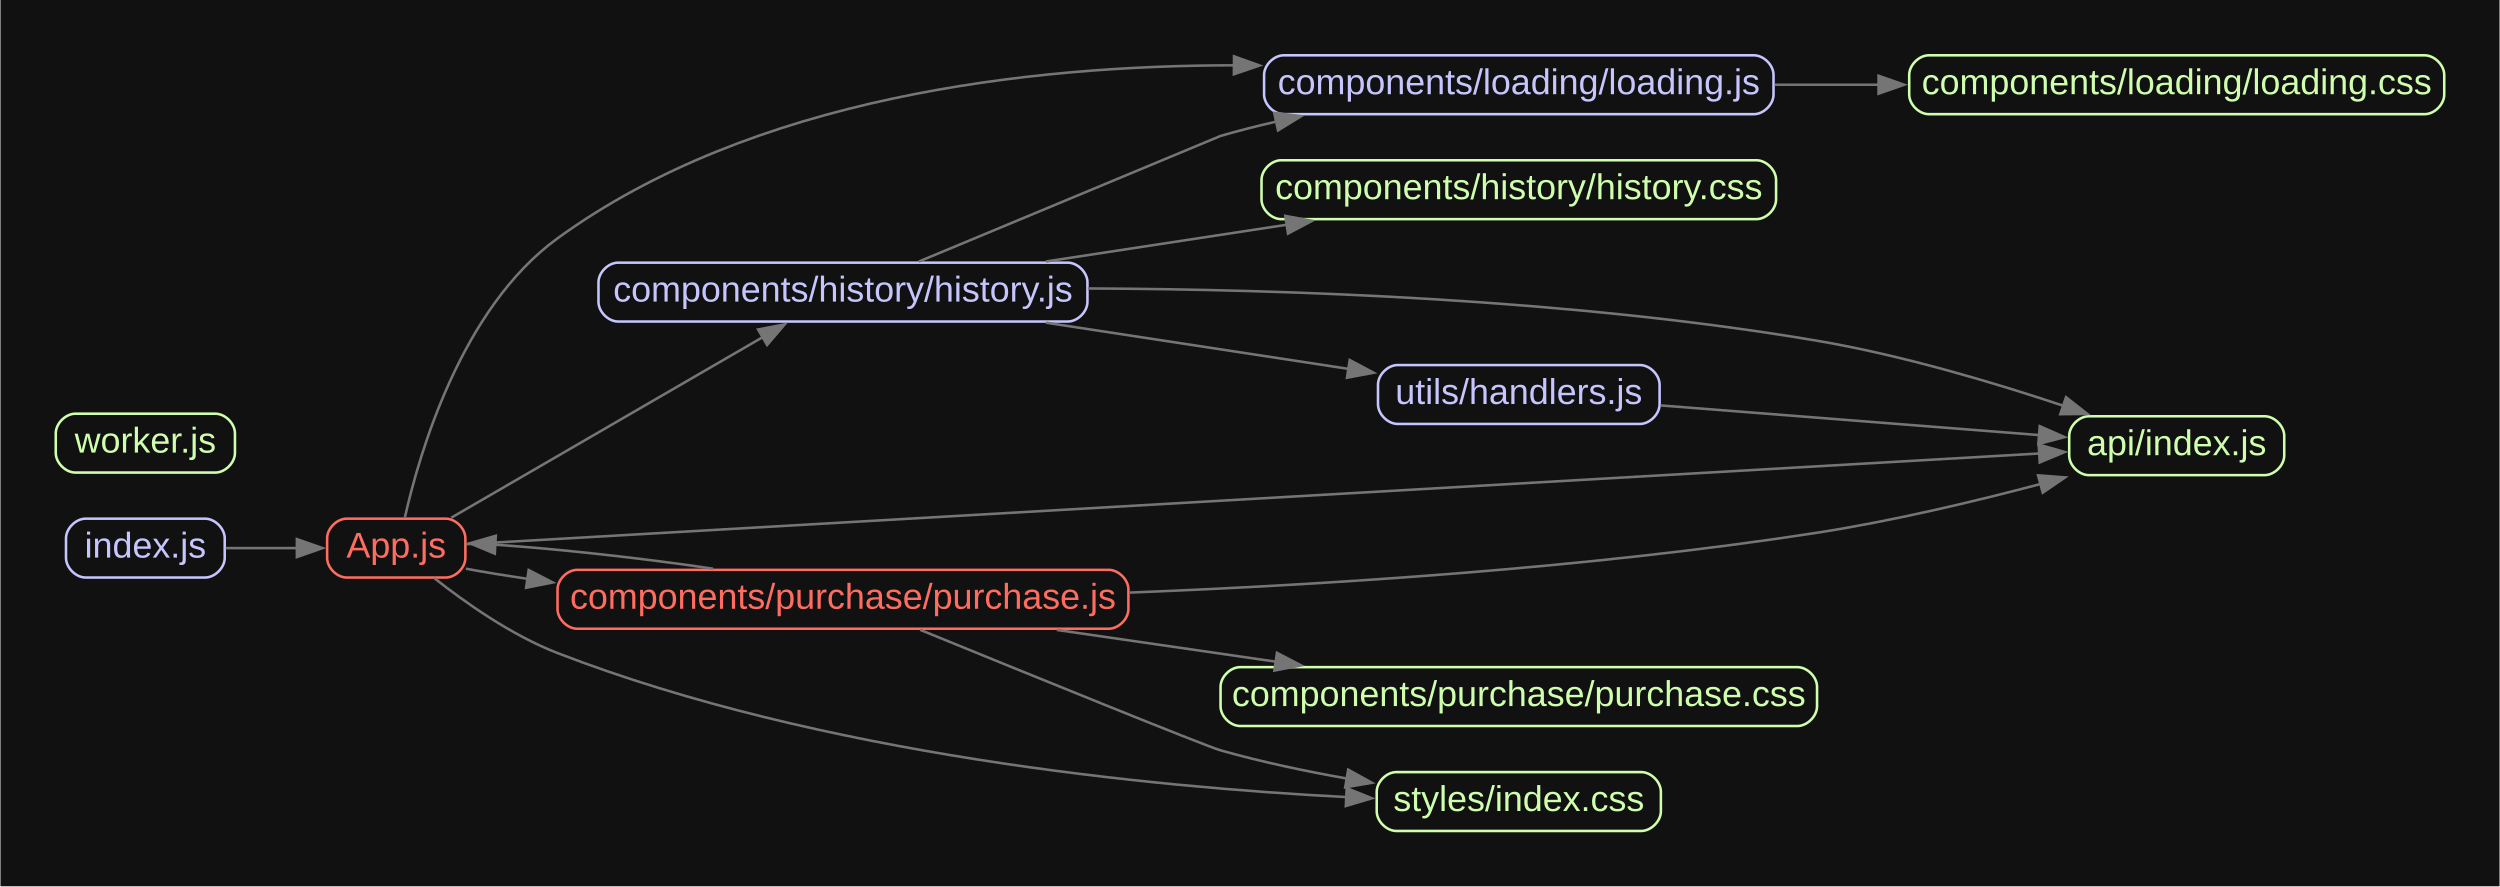
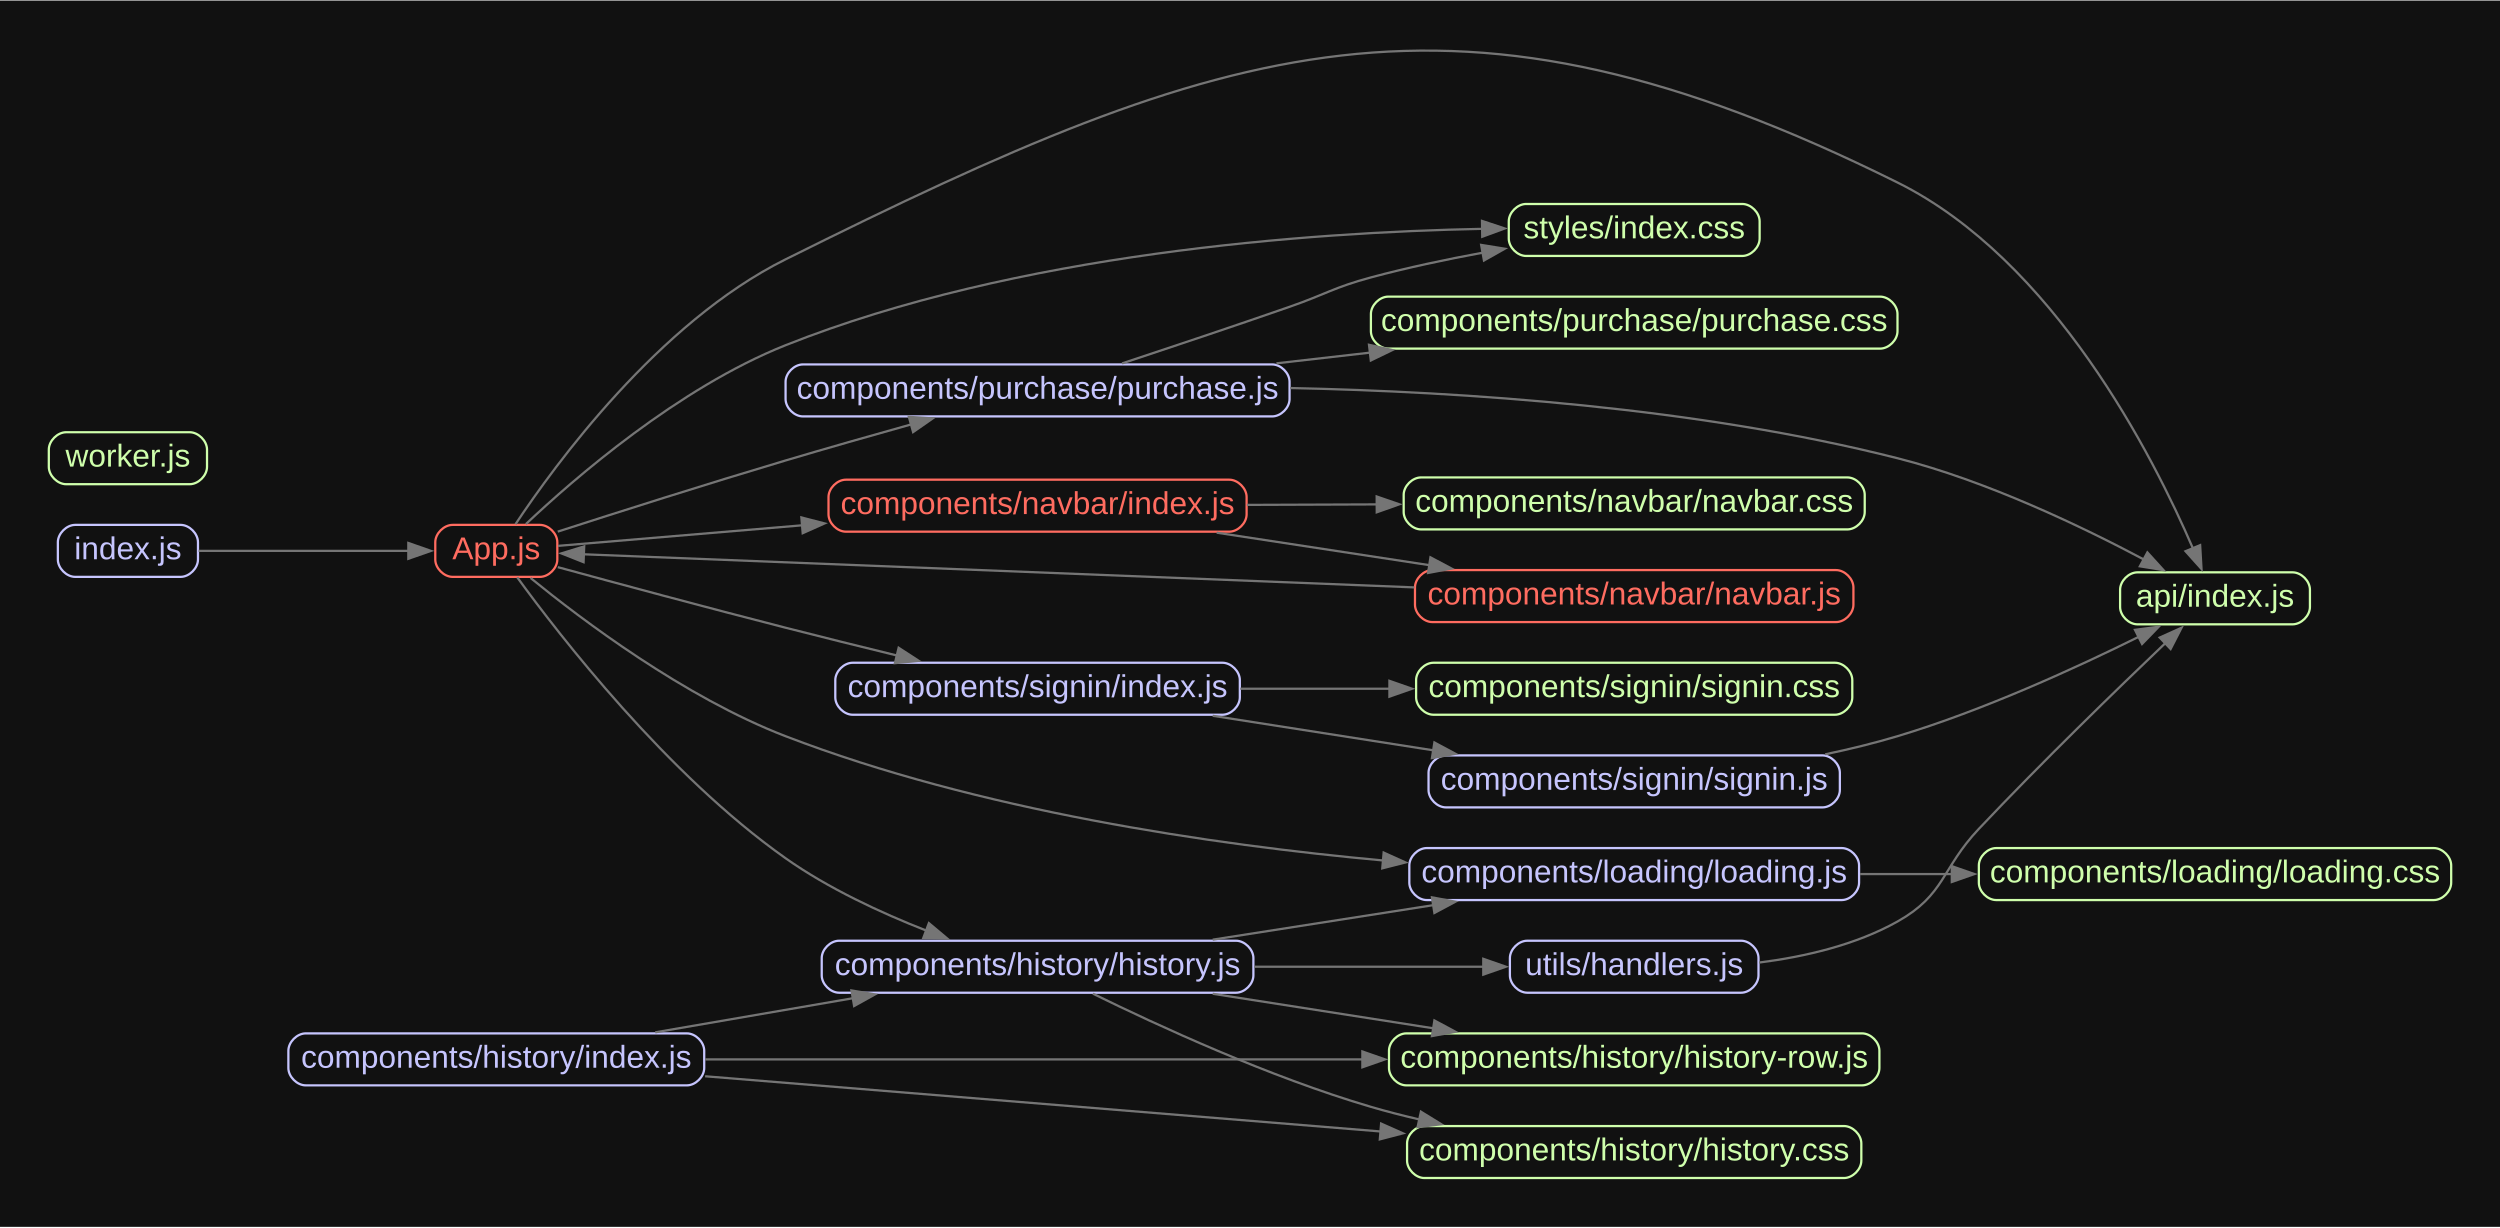
- <svg xmlns="http://www.w3.org/2000/svg" width="976pt" height="346pt" viewBox="0.00 0.00 976.20 346.20">
-   <g id="graph0" class="graph" transform="scale(1 1) rotate(0) translate(21.6 324.6)">
-     <polygon fill="#111111" stroke="none" points="-21.6,21.6 -21.6,-324.6 954.6,-324.6 954.6,21.6 -21.6,21.6" />
+ <svg xmlns="http://www.w3.org/2000/svg" width="1106pt" height="543pt" viewBox="0.00 0.00 1106.20 542.61">
+   <g id="graph0" class="graph" transform="scale(1 1) rotate(0) translate(21.6 521.01)">
+     <polygon fill="#111111" stroke="none" points="-21.6,21.6 -21.6,-521.01 1084.6,-521.01 1084.6,21.6 -21.6,21.6" />
    <g id="node1" class="node">
-       <path fill="none" stroke="#ff6c60" d="M152.33,-122C152.33,-122 113.67,-122 113.67,-122 109.83,-122 106,-118.17 106,-114.33 106,-114.33 106,-106.67 106,-106.67 106,-102.83 109.83,-99 113.67,-99 113.67,-99 152.33,-99 152.33,-99 156.17,-99 160,-102.83 160,-106.67 160,-106.67 160,-114.33 160,-114.33 160,-118.17 156.17,-122 152.33,-122" />
-       <text text-anchor="middle" x="133" y="-106.8" font-family="Arial" font-size="14.00" fill="#ff6c60">App.js</text>
+       <path fill="none" stroke="#ff6c60" d="M217.33,-289C217.33,-289 178.67,-289 178.67,-289 174.83,-289 171,-285.17 171,-281.33 171,-281.33 171,-273.67 171,-273.67 171,-269.83 174.83,-266 178.67,-266 178.67,-266 217.33,-266 217.33,-266 221.17,-266 225,-269.83 225,-273.67 225,-273.67 225,-281.33 225,-281.33 225,-285.17 221.17,-289 217.33,-289" />
+       <text text-anchor="middle" x="198" y="-273.8" font-family="Arial" font-size="14.00" fill="#ff6c60">App.js</text>
    </g>
    <g id="node2" class="node">
-       <path fill="none" stroke="#cfffac" d="M862.83,-162C862.83,-162 794.17,-162 794.17,-162 790.33,-162 786.5,-158.17 786.5,-154.33 786.5,-154.33 786.5,-146.67 786.5,-146.67 786.5,-142.83 790.33,-139 794.17,-139 794.17,-139 862.83,-139 862.83,-139 866.67,-139 870.5,-142.83 870.5,-146.67 870.5,-146.67 870.5,-154.33 870.5,-154.33 870.5,-158.17 866.67,-162 862.83,-162" />
-       <text text-anchor="middle" x="828.5" y="-146.8" font-family="Arial" font-size="14.00" fill="#cfffac">api/index.js</text>
+       <path fill="none" stroke="#cfffac" d="M992.83,-268C992.83,-268 924.17,-268 924.17,-268 920.33,-268 916.5,-264.17 916.5,-260.33 916.5,-260.33 916.5,-252.67 916.5,-252.67 916.5,-248.83 920.33,-245 924.17,-245 924.17,-245 992.83,-245 992.83,-245 996.67,-245 1000.5,-248.83 1000.5,-252.67 1000.5,-252.67 1000.5,-260.33 1000.5,-260.33 1000.5,-264.17 996.67,-268 992.83,-268" />
+       <text text-anchor="middle" x="958.5" y="-252.8" font-family="Arial" font-size="14.00" fill="#cfffac">api/index.js</text>
    </g>
    <g id="edge1" class="edge">
-       <path fill="none" stroke="#757575" d="M160.34,-112.02C262.86,-117.93 636.39,-139.48 775.14,-147.48" />
-       <polygon fill="#757575" stroke="#757575" points="774.58,-150.95 784.76,-148.04 774.98,-143.96 774.58,-150.95" />
+       <path fill="none" stroke="#757575" d="M206.49,-289.3C223.87,-315.51 269.73,-378.49 326,-406.5 522.22,-504.18 621.7,-538.01 818,-440.5 887.09,-406.18 931.14,-319.47 948.75,-278.54" />
+       <polygon fill="#757575" stroke="#757575" points="951.92,-280.04 952.53,-269.47 945.45,-277.36 951.92,-280.04" />
    </g>
    <g id="node3" class="node">
-       <path fill="none" stroke="#c6c5fe" d="M395.33,-222C395.33,-222 219.67,-222 219.67,-222 215.83,-222 212,-218.17 212,-214.33 212,-214.33 212,-206.67 212,-206.67 212,-202.83 215.83,-199 219.67,-199 219.67,-199 395.33,-199 395.33,-199 399.17,-199 403,-202.83 403,-206.67 403,-206.67 403,-214.33 403,-214.33 403,-218.17 399.17,-222 395.33,-222" />
-       <text text-anchor="middle" x="307.5" y="-206.8" font-family="Arial" font-size="14.00" fill="#c6c5fe">components/history/history.js</text>
+       <path fill="none" stroke="#c6c5fe" d="M525.33,-105C525.33,-105 349.67,-105 349.67,-105 345.83,-105 342,-101.17 342,-97.33 342,-97.33 342,-89.67 342,-89.67 342,-85.83 345.83,-82 349.67,-82 349.67,-82 525.33,-82 525.33,-82 529.17,-82 533,-85.83 533,-89.67 533,-89.67 533,-97.33 533,-97.33 533,-101.17 529.17,-105 525.33,-105" />
+       <text text-anchor="middle" x="437.5" y="-89.8" font-family="Arial" font-size="14.00" fill="#c6c5fe">components/history/history.js</text>
    </g>
    <g id="edge2" class="edge">
-       <path fill="none" stroke="#757575" d="M154.47,-122.36C184.68,-139.88 241.42,-172.77 276.39,-193.04" />
-       <polygon fill="#757575" stroke="#757575" points="274.35,-195.9 284.75,-197.89 277.86,-189.85 274.35,-195.9" />
+       <path fill="none" stroke="#757575" d="M207.27,-265.79C225.87,-240.19 273.48,-178.58 326,-141.5 344.9,-128.16 368.1,-117.38 388.35,-109.45" />
+       <polygon fill="#757575" stroke="#757575" points="389.41,-112.79 397.53,-105.98 386.94,-106.24 389.41,-112.79" />
    </g>
    <g id="node4" class="node">
-       <path fill="none" stroke="#c6c5fe" d="M663.33,-303C663.33,-303 479.67,-303 479.67,-303 475.83,-303 472,-299.17 472,-295.33 472,-295.33 472,-287.67 472,-287.67 472,-283.83 475.83,-280 479.67,-280 479.67,-280 663.33,-280 663.33,-280 667.17,-280 671,-283.83 671,-287.67 671,-287.67 671,-295.33 671,-295.33 671,-299.17 667.17,-303 663.33,-303" />
-       <text text-anchor="middle" x="571.5" y="-287.8" font-family="Arial" font-size="14.00" fill="#c6c5fe">components/loading/loading.js</text>
+       <path fill="none" stroke="#c6c5fe" d="M793.33,-146C793.33,-146 609.67,-146 609.67,-146 605.83,-146 602,-142.17 602,-138.33 602,-138.33 602,-130.67 602,-130.67 602,-126.83 605.83,-123 609.67,-123 609.67,-123 793.33,-123 793.33,-123 797.17,-123 801,-126.83 801,-130.67 801,-130.67 801,-138.33 801,-138.33 801,-142.17 797.17,-146 793.33,-146" />
+       <text text-anchor="middle" x="701.5" y="-130.8" font-family="Arial" font-size="14.00" fill="#c6c5fe">components/loading/loading.js</text>
    </g>
    <g id="edge3" class="edge">
-       <path fill="none" stroke="#757575" d="M136.37,-122.46C141.94,-147.25 158.37,-204.18 196,-231.5 272.2,-286.84 380.15,-299.07 460.59,-299.09" />
-       <polygon fill="#757575" stroke="#757575" points="460.26,-302.59 470.24,-299.02 460.21,-295.59 460.26,-302.59" />
+       <path fill="none" stroke="#757575" d="M213.16,-265.51C235.54,-247.24 281.18,-212.75 326,-195.5 411.4,-162.63 514.4,-147.47 590.74,-140.48" />
+       <polygon fill="#757575" stroke="#757575" points="590.64,-144 600.3,-139.64 590.03,-137.03 590.64,-144" />
    </g>
    <g id="node5" class="node">
-       <path fill="none" stroke="#ff6c60" d="M411.33,-102C411.33,-102 203.67,-102 203.67,-102 199.83,-102 196,-98.17 196,-94.33 196,-94.33 196,-86.67 196,-86.67 196,-82.83 199.83,-79 203.67,-79 203.67,-79 411.33,-79 411.33,-79 415.17,-79 419,-82.83 419,-86.67 419,-86.67 419,-94.33 419,-94.33 419,-98.17 415.17,-102 411.33,-102" />
-       <text text-anchor="middle" x="307.5" y="-86.8" font-family="Arial" font-size="14.00" fill="#ff6c60">components/purchase/purchase.js</text>
+       <path fill="none" stroke="#ff6c60" d="M522.33,-309C522.33,-309 352.67,-309 352.67,-309 348.83,-309 345,-305.17 345,-301.33 345,-301.33 345,-293.67 345,-293.67 345,-289.83 348.83,-286 352.67,-286 352.67,-286 522.33,-286 522.33,-286 526.17,-286 530,-289.83 530,-293.67 530,-293.67 530,-301.33 530,-301.33 530,-305.17 526.17,-309 522.33,-309" />
+       <text text-anchor="middle" x="437.5" y="-293.8" font-family="Arial" font-size="14.00" fill="#ff6c60">components/navbar/index.js</text>
    </g>
    <g id="edge4" class="edge">
-       <path fill="none" stroke="#757575" d="M160.2,-102.45C167.37,-101.11 175.64,-99.75 184.52,-98.44" />
-       <polygon fill="#757575" stroke="#757575" points="184.72,-101.94 194.13,-97.07 183.74,-95.01 184.72,-101.94" />
+       <path fill="none" stroke="#757575" d="M225.32,-279.72C251.6,-281.93 293.67,-285.47 333.37,-288.82" />
+       <polygon fill="#757575" stroke="#757575" points="332.99,-292.3 343.25,-289.65 333.58,-285.32 332.99,-292.3" />
    </g>
    <g id="node6" class="node">
-       <path fill="none" stroke="#cfffac" d="M619.33,-23C619.33,-23 523.67,-23 523.67,-23 519.83,-23 516,-19.17 516,-15.33 516,-15.33 516,-7.67 516,-7.67 516,-3.83 519.83,0 523.67,0 523.67,0 619.33,0 619.33,0 623.17,0 627,-3.83 627,-7.67 627,-7.67 627,-15.33 627,-15.33 627,-19.17 623.17,-23 619.33,-23" />
-       <text text-anchor="middle" x="571.5" y="-7.8" font-family="Arial" font-size="14.00" fill="#cfffac">styles/index.css</text>
+       <path fill="none" stroke="#c6c5fe" d="M541.33,-360C541.33,-360 333.67,-360 333.67,-360 329.83,-360 326,-356.17 326,-352.33 326,-352.33 326,-344.67 326,-344.67 326,-340.83 329.83,-337 333.67,-337 333.67,-337 541.33,-337 541.33,-337 545.17,-337 549,-340.83 549,-344.67 549,-344.67 549,-352.33 549,-352.33 549,-356.17 545.17,-360 541.33,-360" />
+       <text text-anchor="middle" x="437.5" y="-344.8" font-family="Arial" font-size="14.00" fill="#c6c5fe">components/purchase/purchase.js</text>
    </g>
    <g id="edge5" class="edge">
-       <path fill="none" stroke="#757575" d="M147.8,-98.82C159.76,-89.36 177.95,-76.48 196,-69.5 298.87,-29.72 427.61,-17.17 504.22,-13.24" />
-       <polygon fill="#757575" stroke="#757575" points="504.27,-16.74 514.09,-12.78 503.93,-9.75 504.27,-16.74" />
+       <path fill="none" stroke="#757575" d="M225.19,-286.02C250.82,-294.29 290.99,-307.08 326,-317.5 344.02,-322.86 363.77,-328.49 381.53,-333.45" />
+       <polygon fill="#757575" stroke="#757575" points="380.55,-336.81 391.12,-336.12 382.43,-330.06 380.55,-336.81" />
+     </g>
+     <g id="node7" class="node">
+       <path fill="none" stroke="#c6c5fe" d="M519.33,-228C519.33,-228 355.67,-228 355.67,-228 351.83,-228 348,-224.17 348,-220.33 348,-220.33 348,-212.67 348,-212.67 348,-208.83 351.83,-205 355.67,-205 355.67,-205 519.33,-205 519.33,-205 523.17,-205 527,-208.83 527,-212.67 527,-212.67 527,-220.33 527,-220.33 527,-224.17 523.17,-228 519.33,-228" />
+       <text text-anchor="middle" x="437.5" y="-212.8" font-family="Arial" font-size="14.00" fill="#c6c5fe">components/signin/index.js</text>
    </g>
    <g id="edge6" class="edge">
-       <path fill="none" stroke="#757575" d="M403.13,-211.92C480.32,-211.61 591.9,-207.79 688,-191.5 720.92,-185.92 757.06,-175.16 784.31,-166.06" />
-       <polygon fill="#757575" stroke="#757575" points="785.26,-169.44 793.6,-162.9 783.01,-162.81 785.26,-169.44" />
+       <path fill="none" stroke="#757575" d="M225.22,-270.3C250.87,-263.3 291.06,-252.44 326,-243.5 342.01,-239.4 359.36,-235.1 375.47,-231.16" />
+       <polygon fill="#757575" stroke="#757575" points="376.03,-234.63 384.91,-228.86 374.37,-227.82 376.03,-234.63" />
+     </g>
+     <g id="node8" class="node">
+       <path fill="none" stroke="#cfffac" d="M749.33,-431C749.33,-431 653.67,-431 653.67,-431 649.83,-431 646,-427.17 646,-423.33 646,-423.33 646,-415.67 646,-415.67 646,-411.83 649.83,-408 653.67,-408 653.67,-408 749.33,-408 749.33,-408 753.17,-408 757,-411.83 757,-415.67 757,-415.67 757,-423.33 757,-423.33 757,-427.17 753.17,-431 749.33,-431" />
+       <text text-anchor="middle" x="701.5" y="-415.8" font-family="Arial" font-size="14.00" fill="#cfffac">styles/index.css</text>
+     </g>
+     <g id="edge7" class="edge">
+       <path fill="none" stroke="#757575" d="M211.09,-289.36C232.34,-309.41 278.62,-349.65 326,-368.5 428.36,-409.21 557.52,-418.46 634.32,-420" />
+       <polygon fill="#757575" stroke="#757575" points="634.15,-423.5 644.2,-420.16 634.26,-416.5 634.15,-423.5" />
+     </g>
+     <g id="edge10" class="edge">
+       <path fill="none" stroke="#757575" d="M514.99,-105.47C545.66,-110.27 581.18,-115.83 612.88,-120.79" />
+       <polygon fill="#757575" stroke="#757575" points="612,-124.19 622.42,-122.28 613.09,-117.28 612,-124.19" />
+     </g>
+     <g id="node9" class="node">
+       <path fill="none" stroke="#cfffac" d="M802.33,-64C802.33,-64 600.67,-64 600.67,-64 596.83,-64 593,-60.17 593,-56.33 593,-56.33 593,-48.67 593,-48.67 593,-44.83 596.83,-41 600.67,-41 600.67,-41 802.33,-41 802.33,-41 806.17,-41 810,-44.83 810,-48.67 810,-48.67 810,-56.33 810,-56.33 810,-60.17 806.17,-64 802.33,-64" />
+       <text text-anchor="middle" x="701.5" y="-48.8" font-family="Arial" font-size="14.00" fill="#cfffac">components/history/history-row.js</text>
    </g>
    <g id="edge8" class="edge">
-       <path fill="none" stroke="#757575" d="M337.09,-222.41C379.73,-240.16 455,-271.5 455,-271.5 462.01,-273.54 469.32,-275.4 476.71,-277.09" />
-       <polygon fill="#757575" stroke="#757575" points="475.96,-280.51 486.48,-279.21 477.45,-273.67 475.96,-280.51" />
+       <path fill="none" stroke="#757575" d="M514.99,-81.53C545.66,-76.73 581.18,-71.17 612.88,-66.21" />
+       <polygon fill="#757575" stroke="#757575" points="613.09,-69.72 622.42,-64.72 612,-62.81 613.09,-69.72" />
    </g>
-     <g id="node7" class="node">
-       <path fill="none" stroke="#cfffac" d="M664.33,-262C664.33,-262 478.67,-262 478.67,-262 474.83,-262 471,-258.17 471,-254.33 471,-254.33 471,-246.67 471,-246.67 471,-242.83 474.83,-239 478.67,-239 478.67,-239 664.33,-239 664.33,-239 668.17,-239 672,-242.83 672,-246.67 672,-246.67 672,-254.33 672,-254.33 672,-258.17 668.17,-262 664.33,-262" />
-       <text text-anchor="middle" x="571.5" y="-246.8" font-family="Arial" font-size="14.00" fill="#cfffac">components/history/history.css</text>
-     </g>
-     <g id="edge7" class="edge">
-       <path fill="none" stroke="#757575" d="M386.75,-222.45C416.43,-226.98 450.45,-232.17 481.08,-236.85" />
-       <polygon fill="#757575" stroke="#757575" points="480.29,-240.27 490.7,-238.32 481.34,-233.35 480.29,-240.27" />
-     </g>
-     <g id="node8" class="node">
-       <path fill="none" stroke="#c6c5fe" d="M618.83,-182C618.83,-182 524.17,-182 524.17,-182 520.33,-182 516.5,-178.17 516.5,-174.33 516.5,-174.33 516.5,-166.67 516.5,-166.67 516.5,-162.83 520.33,-159 524.17,-159 524.17,-159 618.83,-159 618.83,-159 622.67,-159 626.5,-162.83 626.5,-166.67 626.5,-166.67 626.5,-174.33 626.5,-174.33 626.5,-178.17 622.67,-182 618.83,-182" />
-       <text text-anchor="middle" x="571.5" y="-166.8" font-family="Arial" font-size="14.00" fill="#c6c5fe">utils/handlers.js</text>
+     <g id="node10" class="node">
+       <path fill="none" stroke="#cfffac" d="M794.33,-23C794.33,-23 608.67,-23 608.67,-23 604.83,-23 601,-19.17 601,-15.33 601,-15.33 601,-7.67 601,-7.67 601,-3.83 604.83,0 608.67,0 608.67,0 794.33,0 794.33,0 798.17,0 802,-3.83 802,-7.67 802,-7.67 802,-15.33 802,-15.33 802,-19.17 798.17,-23 794.33,-23" />
+       <text text-anchor="middle" x="701.5" y="-7.8" font-family="Arial" font-size="14.00" fill="#cfffac">components/history/history.css</text>
    </g>
    <g id="edge9" class="edge">
-       <path fill="none" stroke="#757575" d="M386.75,-198.55C424.44,-192.8 469.12,-185.98 504.99,-180.5" />
-       <polygon fill="#757575" stroke="#757575" points="505.45,-183.97 514.81,-179 504.39,-177.05 505.45,-183.97" />
+       <path fill="none" stroke="#757575" d="M461.99,-81.57C490.43,-67.6 540.09,-44.7 585,-31.5 591.94,-29.46 599.17,-27.6 606.49,-25.91" />
+       <polygon fill="#757575" stroke="#757575" points="607.13,-29.36 616.15,-23.8 605.64,-22.52 607.13,-29.36" />
    </g>
-     <g id="node9" class="node">
-       <path fill="none" stroke="#cfffac" d="M925.33,-303C925.33,-303 731.67,-303 731.67,-303 727.83,-303 724,-299.17 724,-295.33 724,-295.33 724,-287.67 724,-287.67 724,-283.83 727.83,-280 731.67,-280 731.67,-280 925.33,-280 925.33,-280 929.17,-280 933,-283.83 933,-287.67 933,-287.67 933,-295.33 933,-295.33 933,-299.17 929.17,-303 925.33,-303" />
-       <text text-anchor="middle" x="828.5" y="-287.8" font-family="Arial" font-size="14.00" fill="#cfffac">components/loading/loading.css</text>
-     </g>
-     <g id="edge10" class="edge">
-       <path fill="none" stroke="#757575" d="M671.45,-291.5C684.8,-291.5 698.58,-291.5 712.18,-291.5" />
-       <polygon fill="#757575" stroke="#757575" points="712.03,-295 722.03,-291.5 712.03,-288 712.03,-295" />
+     <g id="node11" class="node">
+       <path fill="none" stroke="#c6c5fe" d="M748.83,-105C748.83,-105 654.17,-105 654.17,-105 650.33,-105 646.5,-101.17 646.5,-97.33 646.5,-97.33 646.5,-89.67 646.5,-89.67 646.5,-85.83 650.33,-82 654.17,-82 654.17,-82 748.83,-82 748.83,-82 752.67,-82 756.5,-85.83 756.5,-89.67 756.5,-89.67 756.5,-97.33 756.5,-97.33 756.5,-101.17 752.67,-105 748.83,-105" />
+       <text text-anchor="middle" x="701.5" y="-89.8" font-family="Arial" font-size="14.00" fill="#c6c5fe">utils/handlers.js</text>
    </g>
    <g id="edge11" class="edge">
-       <path fill="none" stroke="#757575" d="M256.75,-102.45C229.54,-106.5 196.39,-110.18 171.4,-111.84" />
-       <polygon fill="#757575" stroke="#757575" points="171.5,-108.33 161.71,-112.39 171.89,-115.32 171.5,-108.33" />
+       <path fill="none" stroke="#757575" d="M533.46,-93.5C567.09,-93.5 604.16,-93.5 634.82,-93.5" />
+       <polygon fill="#757575" stroke="#757575" points="634.72,-97 644.72,-93.5 634.72,-90 634.72,-97" />
+     </g>
+     <g id="node13" class="node">
+       <path fill="none" stroke="#cfffac" d="M1055.33,-146C1055.33,-146 861.67,-146 861.67,-146 857.83,-146 854,-142.17 854,-138.33 854,-138.33 854,-130.67 854,-130.67 854,-126.83 857.83,-123 861.67,-123 861.67,-123 1055.33,-123 1055.33,-123 1059.17,-123 1063,-126.83 1063,-130.67 1063,-130.67 1063,-138.33 1063,-138.33 1063,-142.17 1059.17,-146 1055.33,-146" />
+       <text text-anchor="middle" x="958.5" y="-130.8" font-family="Arial" font-size="14.00" fill="#cfffac">components/loading/loading.css</text>
+     </g>
+     <g id="edge15" class="edge">
+       <path fill="none" stroke="#757575" d="M801.45,-134.5C814.8,-134.5 828.58,-134.5 842.18,-134.5" />
+       <polygon fill="#757575" stroke="#757575" points="842.03,-138 852.03,-134.5 842.03,-131 842.03,-138" />
+     </g>
+     <g id="node14" class="node">
+       <path fill="none" stroke="#cfffac" d="M795.83,-310C795.83,-310 607.17,-310 607.17,-310 603.33,-310 599.5,-306.17 599.5,-302.33 599.5,-302.33 599.5,-294.67 599.5,-294.67 599.5,-290.83 603.33,-287 607.17,-287 607.17,-287 795.83,-287 795.83,-287 799.67,-287 803.5,-290.83 803.5,-294.67 803.5,-294.67 803.5,-302.33 803.5,-302.33 803.5,-306.17 799.67,-310 795.83,-310" />
+       <text text-anchor="middle" x="701.5" y="-294.8" font-family="Arial" font-size="14.00" fill="#cfffac">components/navbar/navbar.css</text>
+     </g>
+     <g id="edge16" class="edge">
+       <path fill="none" stroke="#757575" d="M530.13,-297.85C548.76,-297.92 568.56,-298 587.82,-298.07" />
+       <polygon fill="#757575" stroke="#757575" points="587.55,-301.57 597.57,-298.11 587.58,-294.57 587.55,-301.57" />
+     </g>
+     <g id="node15" class="node">
+       <path fill="none" stroke="#ff6c60" d="M790.83,-269C790.83,-269 612.17,-269 612.17,-269 608.33,-269 604.5,-265.17 604.5,-261.33 604.5,-261.33 604.5,-253.67 604.5,-253.67 604.5,-249.83 608.33,-246 612.17,-246 612.17,-246 790.83,-246 790.83,-246 794.67,-246 798.5,-249.83 798.5,-253.67 798.5,-253.67 798.5,-261.33 798.5,-261.33 798.5,-265.17 794.67,-269 790.83,-269" />
+       <text text-anchor="middle" x="701.5" y="-253.8" font-family="Arial" font-size="14.00" fill="#ff6c60">components/navbar/navbar.js</text>
+     </g>
+     <g id="edge17" class="edge">
+       <path fill="none" stroke="#757575" d="M516.75,-285.55C546.43,-281.02 580.45,-275.83 611.08,-271.15" />
+       <polygon fill="#757575" stroke="#757575" points="611.34,-274.65 620.7,-269.68 610.29,-267.73 611.34,-274.65" />
+     </g>
+     <g id="edge19" class="edge">
+       <path fill="none" stroke="#757575" d="M549.3,-349.56C625.85,-347.93 729.44,-340.98 818,-318.5 857.41,-308.5 899.68,-288.22 927.23,-273.57" />
+       <polygon fill="#757575" stroke="#757575" points="928.57,-276.83 935.7,-268.99 925.24,-270.67 928.57,-276.83" />
+     </g>
+     <g id="edge21" class="edge">
+       <path fill="none" stroke="#757575" d="M474.9,-360.45C496.49,-367.6 524.35,-376.92 549,-385.5 565.07,-391.09 568.57,-394.07 585,-398.5 600.91,-402.79 618.29,-406.46 634.62,-409.48" />
+       <polygon fill="#757575" stroke="#757575" points="633.78,-412.89 644.24,-411.2 635.02,-405.99 633.78,-412.89" />
+     </g>
+     <g id="node16" class="node">
+       <path fill="none" stroke="#cfffac" d="M810.33,-390C810.33,-390 592.67,-390 592.67,-390 588.83,-390 585,-386.17 585,-382.33 585,-382.33 585,-374.67 585,-374.67 585,-370.83 588.83,-367 592.67,-367 592.67,-367 810.33,-367 810.33,-367 814.17,-367 818,-370.83 818,-374.67 818,-374.67 818,-382.33 818,-382.33 818,-386.17 814.17,-390 810.33,-390" />
+       <text text-anchor="middle" x="701.5" y="-374.8" font-family="Arial" font-size="14.00" fill="#cfffac">components/purchase/purchase.css</text>
+     </g>
+     <g id="edge20" class="edge">
+       <path fill="none" stroke="#757575" d="M543.18,-360.49C556.9,-362.06 571.02,-363.67 584.91,-365.26" />
+       <polygon fill="#757575" stroke="#757575" points="584.15,-368.7 594.48,-366.36 584.95,-361.75 584.15,-368.7" />
+     </g>
+     <g id="node17" class="node">
+       <path fill="none" stroke="#cfffac" d="M790.33,-228C790.33,-228 612.67,-228 612.67,-228 608.83,-228 605,-224.17 605,-220.33 605,-220.33 605,-212.67 605,-212.67 605,-208.83 608.83,-205 612.67,-205 612.67,-205 790.33,-205 790.33,-205 794.17,-205 798,-208.83 798,-212.67 798,-212.67 798,-220.33 798,-220.33 798,-224.17 794.17,-228 790.33,-228" />
+       <text text-anchor="middle" x="701.5" y="-212.8" font-family="Arial" font-size="14.00" fill="#cfffac">components/signin/signin.css</text>
+     </g>
+     <g id="edge22" class="edge">
+       <path fill="none" stroke="#757575" d="M527.2,-216.5C548.44,-216.5 571.34,-216.5 593.31,-216.5" />
+       <polygon fill="#757575" stroke="#757575" points="593.19,-220 603.19,-216.5 593.19,-213 593.19,-220" />
+     </g>
+     <g id="node18" class="node">
+       <path fill="none" stroke="#c6c5fe" d="M784.83,-187C784.83,-187 618.17,-187 618.17,-187 614.33,-187 610.5,-183.17 610.5,-179.33 610.5,-179.33 610.5,-171.67 610.5,-171.67 610.5,-167.83 614.33,-164 618.17,-164 618.17,-164 784.83,-164 784.83,-164 788.67,-164 792.5,-167.83 792.5,-171.67 792.5,-171.67 792.5,-179.33 792.5,-179.33 792.5,-183.17 788.67,-187 784.83,-187" />
+       <text text-anchor="middle" x="701.5" y="-171.8" font-family="Arial" font-size="14.00" fill="#c6c5fe">components/signin/signin.js</text>
+     </g>
+     <g id="edge23" class="edge">
+       <path fill="none" stroke="#757575" d="M514.99,-204.53C545.66,-199.73 581.18,-194.17 612.88,-189.21" />
+       <polygon fill="#757575" stroke="#757575" points="613.09,-192.72 622.42,-187.72 612,-185.81 613.09,-192.72" />
+     </g>
+     <g id="edge26" class="edge">
+       <path fill="none" stroke="#757575" d="M756.78,-95.34C777.01,-97.91 799.54,-103.15 818,-113.5 839.15,-125.36 837.35,-136.87 854,-154.5 881.73,-183.87 915.26,-216.41 936.49,-236.66" />
+       <polygon fill="#757575" stroke="#757575" points="934.03,-239.14 943.69,-243.49 938.85,-234.07 934.03,-239.14" />
+     </g>
+     <g id="node12" class="node">
+       <path fill="none" stroke="#c6c5fe" d="M282.33,-64C282.33,-64 113.67,-64 113.67,-64 109.83,-64 106,-60.17 106,-56.33 106,-56.33 106,-48.67 106,-48.67 106,-44.83 109.83,-41 113.67,-41 113.67,-41 282.33,-41 282.33,-41 286.17,-41 290,-44.83 290,-48.67 290,-48.67 290,-56.33 290,-56.33 290,-60.17 286.17,-64 282.33,-64" />
+       <text text-anchor="middle" x="198" y="-48.8" font-family="Arial" font-size="14.00" fill="#c6c5fe">components/history/index.js</text>
+     </g>
+     <g id="edge14" class="edge">
+       <path fill="none" stroke="#757575" d="M268.33,-64.47C295.77,-69.21 327.49,-74.68 355.94,-79.59" />
+       <polygon fill="#757575" stroke="#757575" points="355.14,-83.01 365.59,-81.26 356.33,-76.11 355.14,-83.01" />
    </g>
    <g id="edge12" class="edge">
-       <path fill="none" stroke="#757575" d="M419.48,-93.12C495.45,-96.13 598.27,-102.6 688,-116.5 717.31,-121.04 749.52,-128.71 775.59,-135.61" />
-       <polygon fill="#757575" stroke="#757575" points="774.34,-138.9 784.9,-138.12 776.16,-132.14 774.34,-138.9" />
-     </g>
-     <g id="edge14" class="edge">
-       <path fill="none" stroke="#757575" d="M337.66,-78.57C378.66,-61.83 449.05,-33.19 455,-31.5 470.82,-27 488.17,-23.35 504.5,-20.45" />
-       <polygon fill="#757575" stroke="#757575" points="504.85,-23.95 514.12,-18.83 503.68,-17.04 504.85,-23.95" />
-     </g>
-     <g id="node10" class="node">
-       <path fill="none" stroke="#cfffac" d="M680.33,-64C680.33,-64 462.67,-64 462.67,-64 458.83,-64 455,-60.17 455,-56.33 455,-56.33 455,-48.67 455,-48.67 455,-44.83 458.83,-41 462.67,-41 462.67,-41 680.33,-41 680.33,-41 684.17,-41 688,-44.83 688,-48.67 688,-48.67 688,-56.33 688,-56.33 688,-60.17 684.17,-64 680.33,-64" />
-       <text text-anchor="middle" x="571.5" y="-48.8" font-family="Arial" font-size="14.00" fill="#cfffac">components/purchase/purchase.css</text>
+       <path fill="none" stroke="#757575" d="M290.4,-52.5C372.09,-52.5 492.29,-52.5 581.47,-52.5" />
+       <polygon fill="#757575" stroke="#757575" points="581.22,-56 591.22,-52.5 581.22,-49 581.22,-56" />
    </g>
    <g id="edge13" class="edge">
-       <path fill="none" stroke="#757575" d="M391.04,-78.53C418.32,-74.57 448.86,-70.14 476.9,-66.08" />
-       <polygon fill="#757575" stroke="#757575" points="477.03,-69.59 486.43,-64.69 476.03,-62.67 477.03,-69.59" />
+       <path fill="none" stroke="#757575" d="M290.4,-45.03C374.52,-38.15 499.51,-27.93 589.37,-20.59" />
+       <polygon fill="#757575" stroke="#757575" points="589.51,-24.09 599.19,-19.78 588.94,-17.11 589.51,-24.09" />
    </g>
-     <g id="edge16" class="edge">
-       <path fill="none" stroke="#757575" d="M626.89,-166.23C670.57,-162.81 731.54,-158.03 774.77,-154.64" />
-       <polygon fill="#757575" stroke="#757575" points="774.99,-158.13 784.68,-153.86 774.44,-151.15 774.99,-158.13" />
+     <g id="edge18" class="edge">
+       <path fill="none" stroke="#757575" d="M604.25,-261.34C492.41,-265.8 313.39,-272.94 236.3,-276.01" />
+       <polygon fill="#757575" stroke="#757575" points="236.62,-272.5 226.77,-276.39 236.9,-279.49 236.62,-272.5" />
    </g>
-     <g id="node11" class="node">
-       <path fill="none" stroke="#c6c5fe" d="M58.33,-122C58.33,-122 11.67,-122 11.67,-122 7.83,-122 4,-118.17 4,-114.33 4,-114.33 4,-106.67 4,-106.67 4,-102.83 7.83,-99 11.67,-99 11.67,-99 58.33,-99 58.33,-99 62.17,-99 66,-102.83 66,-106.67 66,-106.67 66,-114.33 66,-114.33 66,-118.17 62.17,-122 58.33,-122" />
-       <text text-anchor="middle" x="35" y="-106.8" font-family="Arial" font-size="14.00" fill="#c6c5fe">index.js</text>
+     <g id="edge24" class="edge">
+       <path fill="none" stroke="#757575" d="M786.02,-187.49C796.87,-189.77 807.77,-192.43 818,-195.5 855.94,-206.9 897.26,-225.85 925.01,-239.61" />
+       <polygon fill="#757575" stroke="#757575" points="923.08,-242.56 933.59,-243.93 926.22,-236.31 923.08,-242.56" />
    </g>
-     <g id="edge15" class="edge">
-       <path fill="none" stroke="#757575" d="M66.38,-110.5C75.26,-110.5 85.08,-110.5 94.35,-110.5" />
-       <polygon fill="#757575" stroke="#757575" points="94.19,-114 104.19,-110.5 94.19,-107 94.19,-114" />
+     <g id="node19" class="node">
+       <path fill="none" stroke="#c6c5fe" d="M58.33,-289C58.33,-289 11.67,-289 11.67,-289 7.83,-289 4,-285.17 4,-281.33 4,-281.33 4,-273.67 4,-273.67 4,-269.83 7.83,-266 11.67,-266 11.67,-266 58.33,-266 58.33,-266 62.17,-266 66,-269.83 66,-273.67 66,-273.67 66,-281.33 66,-281.33 66,-285.17 62.17,-289 58.33,-289" />
+       <text text-anchor="middle" x="35" y="-273.8" font-family="Arial" font-size="14.00" fill="#c6c5fe">index.js</text>
    </g>
-     <g id="node12" class="node">
-       <path fill="none" stroke="#cfffac" d="M62.33,-163C62.33,-163 7.67,-163 7.67,-163 3.83,-163 0,-159.17 0,-155.33 0,-155.33 0,-147.67 0,-147.67 0,-143.83 3.83,-140 7.67,-140 7.67,-140 62.33,-140 62.33,-140 66.17,-140 70,-143.83 70,-147.67 70,-147.67 70,-155.33 70,-155.33 70,-159.17 66.17,-163 62.33,-163" />
-       <text text-anchor="middle" x="35" y="-147.8" font-family="Arial" font-size="14.00" fill="#cfffac">worker.js</text>
+     <g id="edge25" class="edge">
+       <path fill="none" stroke="#757575" d="M66.28,-277.5C92.58,-277.5 130.8,-277.5 159.12,-277.5" />
+       <polygon fill="#757575" stroke="#757575" points="159.07,-281 169.07,-277.5 159.07,-274 159.07,-281" />
+     </g>
+     <g id="node20" class="node">
+       <path fill="none" stroke="#cfffac" d="M62.33,-330C62.33,-330 7.67,-330 7.67,-330 3.83,-330 0,-326.17 0,-322.33 0,-322.33 0,-314.67 0,-314.67 0,-310.83 3.83,-307 7.67,-307 7.67,-307 62.33,-307 62.33,-307 66.17,-307 70,-310.83 70,-314.67 70,-314.67 70,-322.33 70,-322.33 70,-326.17 66.17,-330 62.33,-330" />
+       <text text-anchor="middle" x="35" y="-314.8" font-family="Arial" font-size="14.00" fill="#cfffac">worker.js</text>
    </g>
  </g>
</svg>
